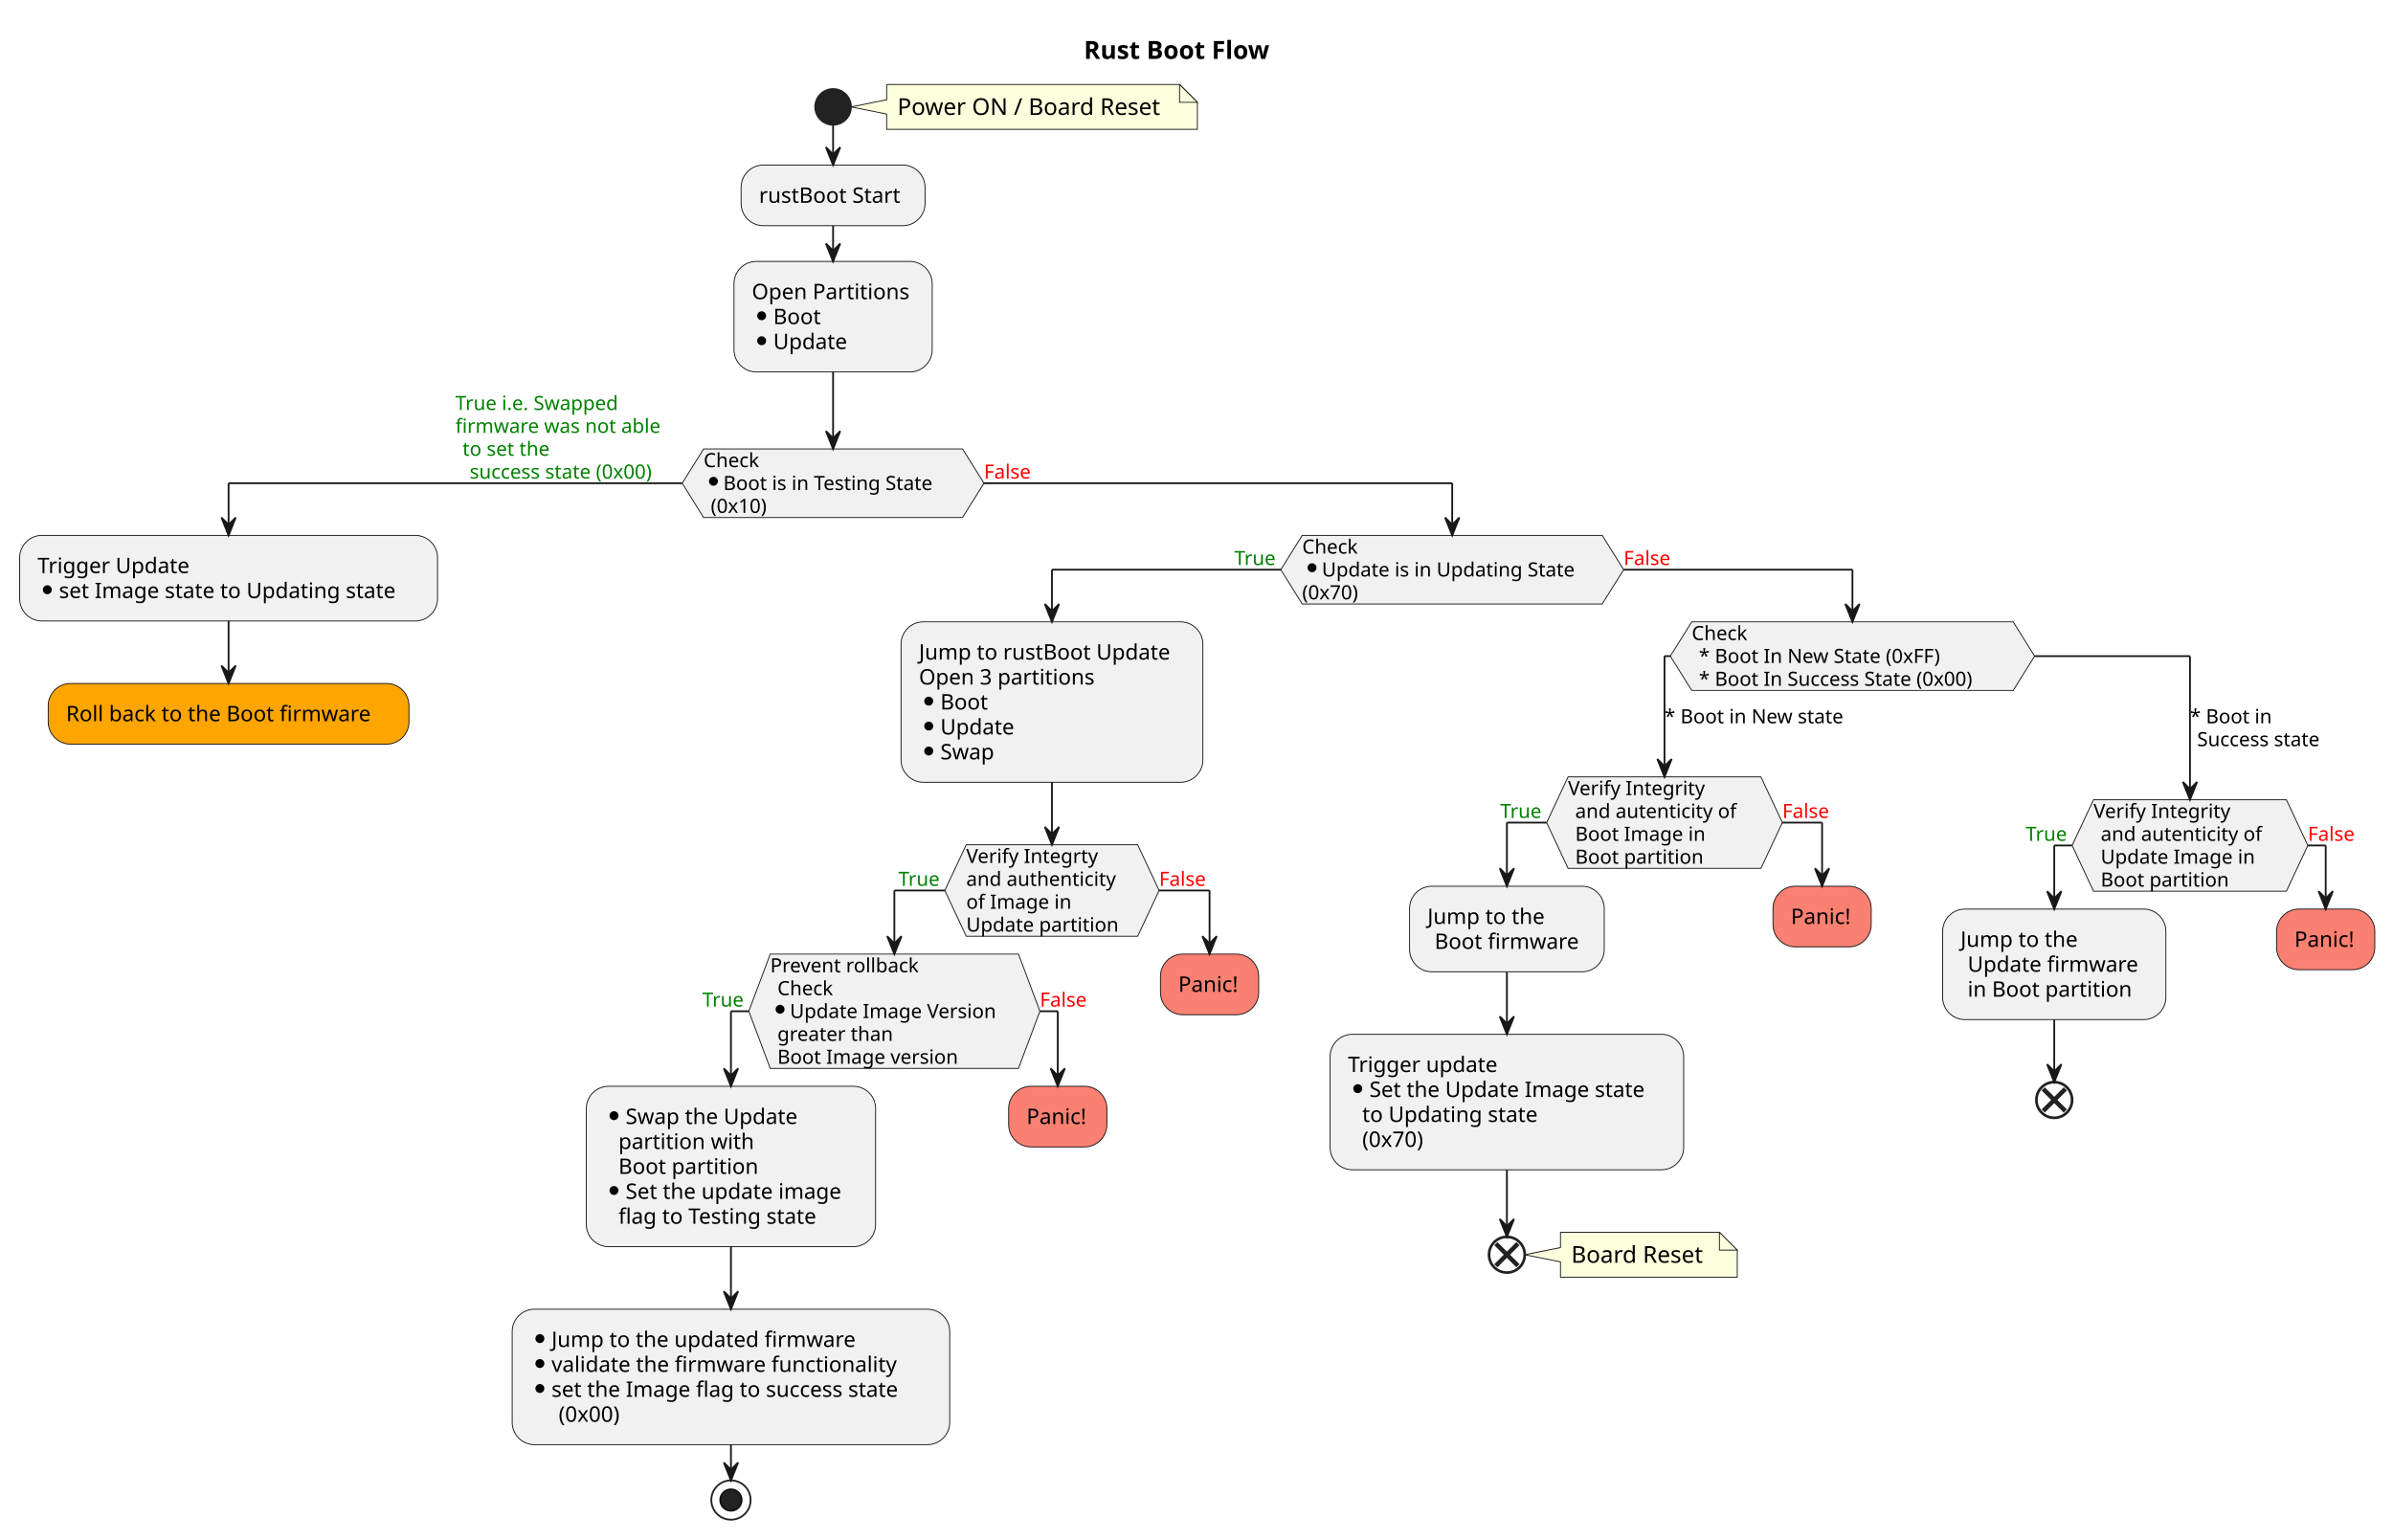
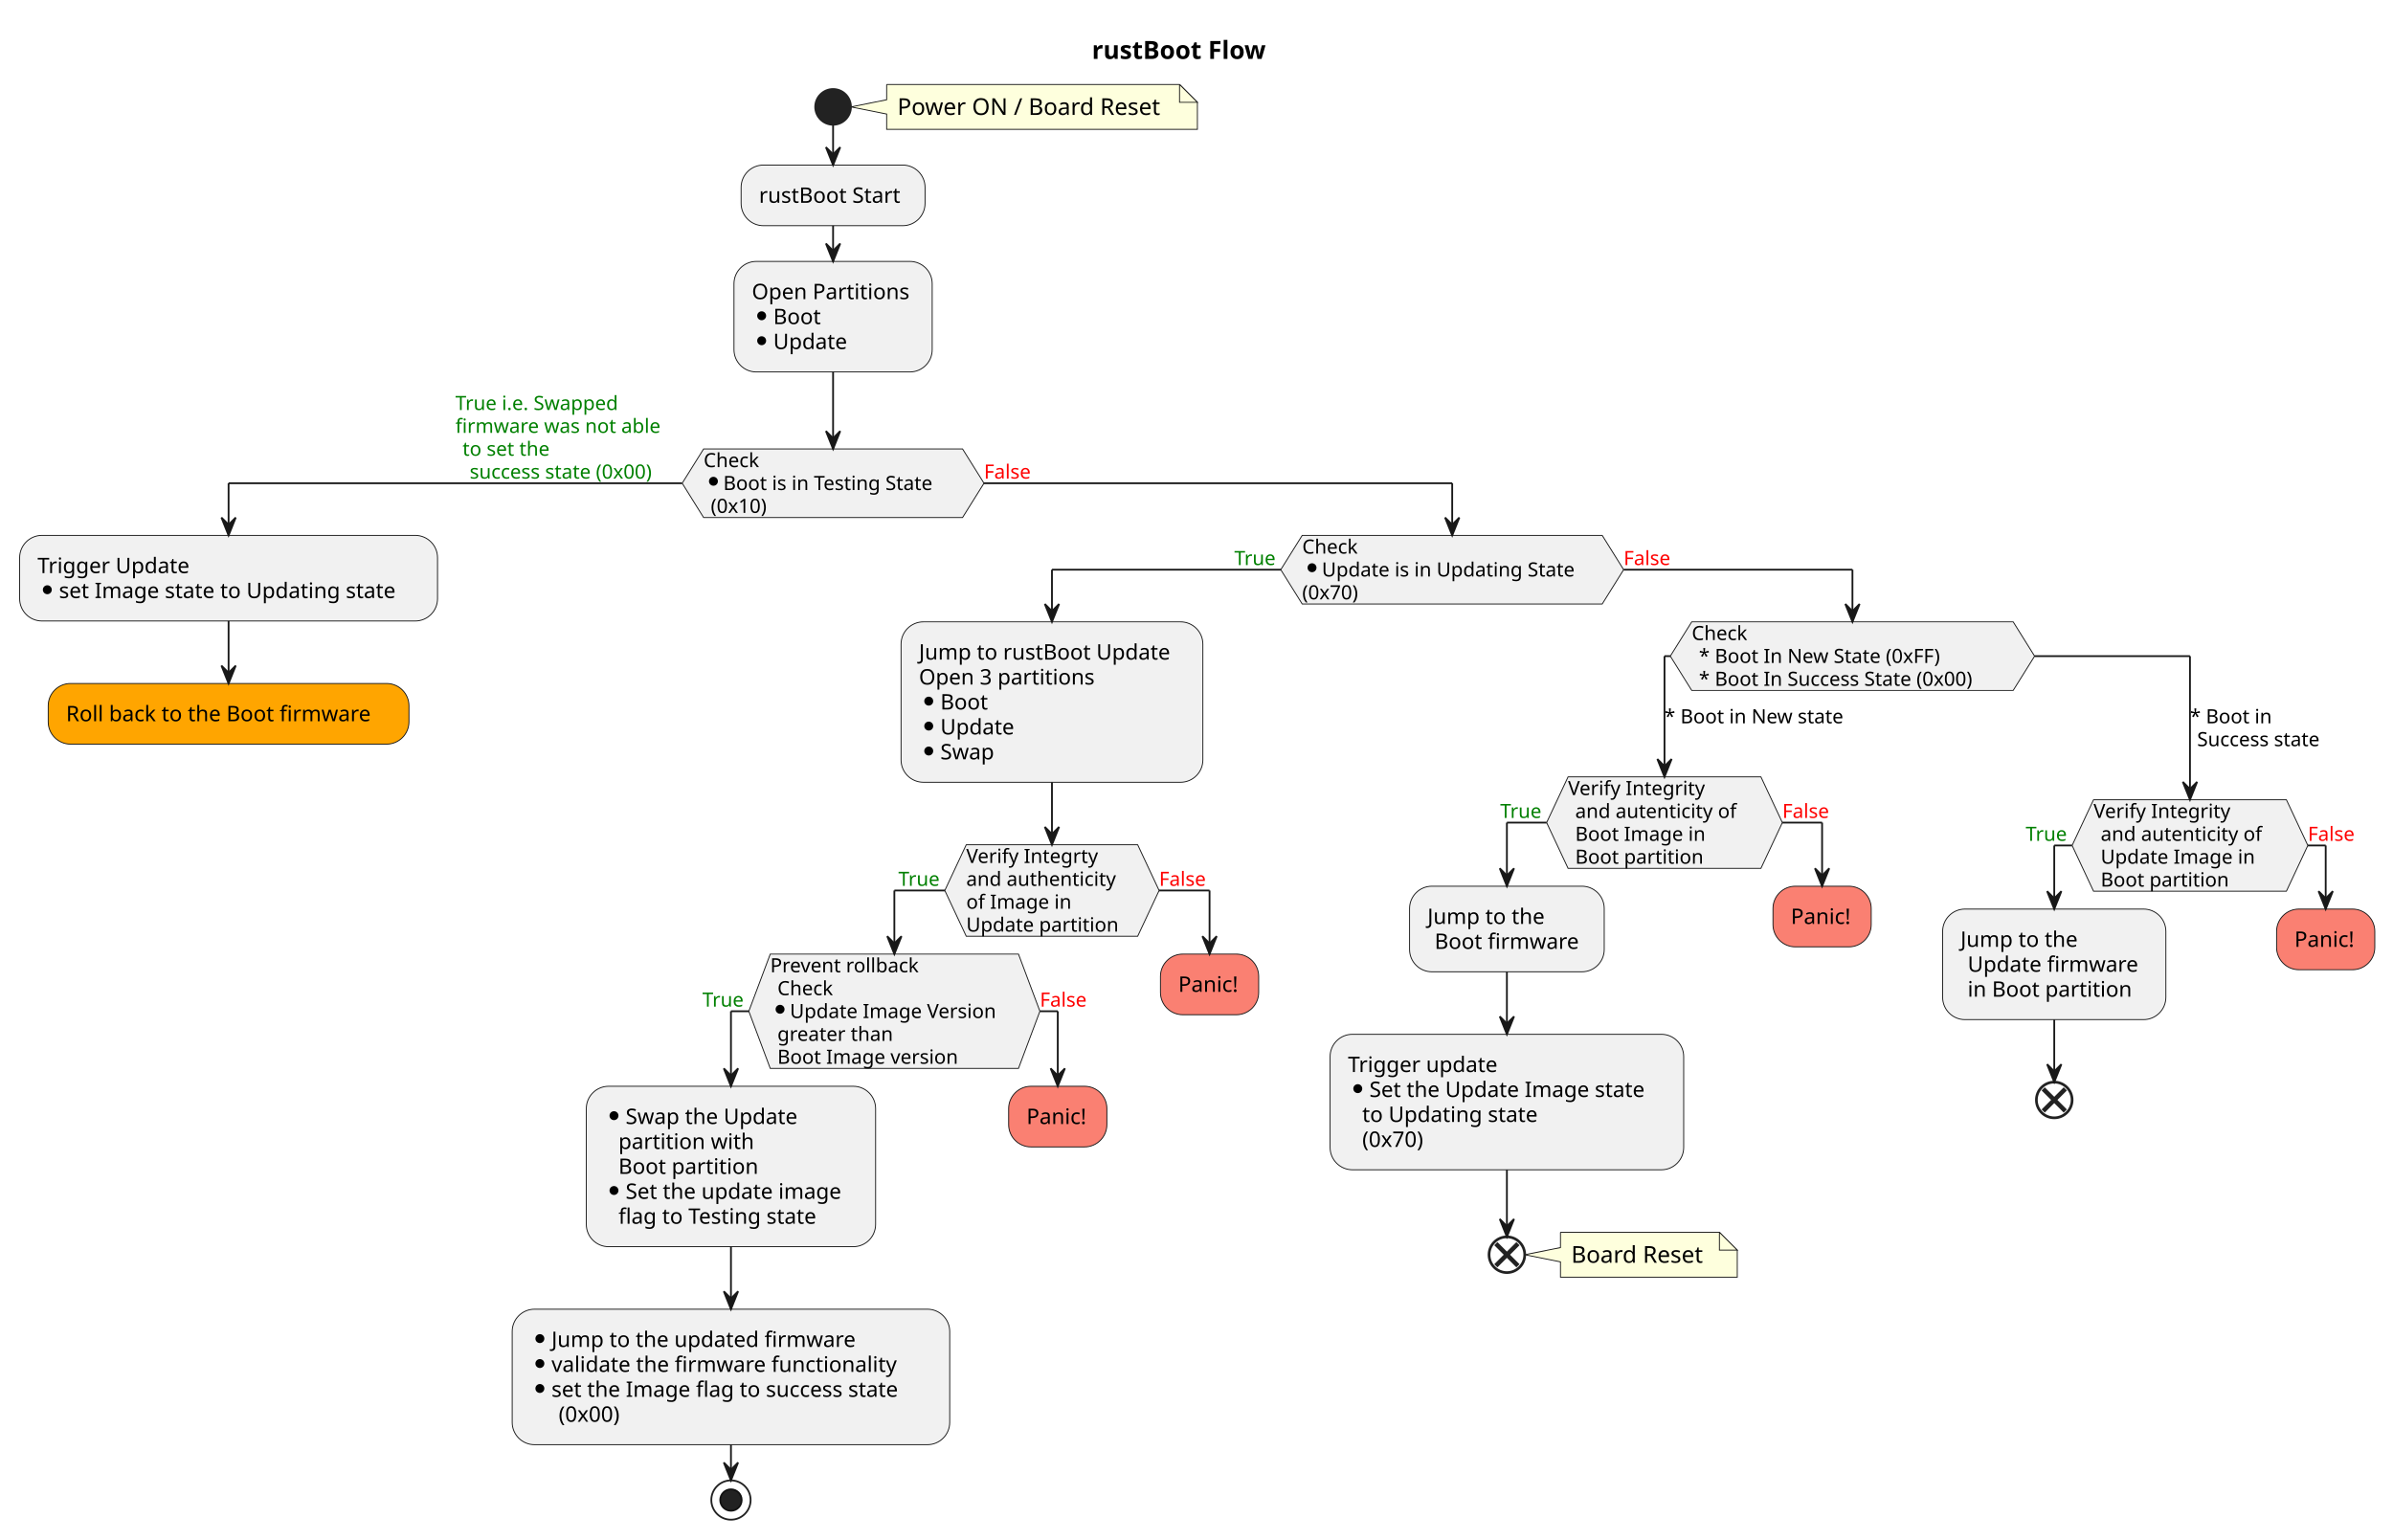
<svg xmlns="http://www.w3.org/2000/svg" contentStyleType="text/css" height="862px" preserveAspectRatio="none" style="width:1340px;height:862px;background:#FFFFFF;" version="1.1" viewBox="0 0 1340 862" width="1340px" zoomAndPan="magnify">
  <defs />
  <g>
-     <rect height="26.297" id="_title" style="stroke:#00000000;stroke-width:1.0;fill:none;" width="134" x="601.906" y="15" />
-     <text fill="#000000" font-family="sans-serif" font-size="14" font-weight="bold" lengthAdjust="spacing" textLength="124" x="606.906" y="32.995">Rust Boot Flow</text>
+     <rect height="26.297" id="_title" style="stroke:#00000000;stroke-width:1.0;fill:none;" width="125" x="606.406" y="15" />
+     <text fill="#000000" font-family="sans-serif" font-size="14" font-weight="bold" lengthAdjust="spacing" textLength="115" x="611.406" y="32.995">rustBoot Flow</text>
    <path d="M496.5,47.297 L496.5,55.863 L476.5,59.863 L496.5,63.863 L496.5,72.43 A0,0 0 0 0 496.5,72.43 L670.5,72.43 A0,0 0 0 0 670.5,72.43 L670.5,57.297 L660.5,47.297 L496.5,47.297 A0,0 0 0 0 496.5,47.297 " fill="#FEFFDD" style="stroke:#181818;stroke-width:0.5;" />
    <path d="M660.5,47.297 L660.5,57.297 L670.5,57.297 L660.5,47.297 " fill="#FEFFDD" style="stroke:#181818;stroke-width:0.5;" />
    <text fill="#000000" font-family="sans-serif" font-size="13" lengthAdjust="spacing" textLength="153" x="502.5" y="64.364">Power ON / Board Reset</text>
    <ellipse cx="466.5" cy="59.863" fill="#222222" rx="10" ry="10" style="stroke:#222222;stroke-width:1.0;" />
    <rect fill="#F1F1F1" height="33.969" rx="12.5" ry="12.5" style="stroke:#181818;stroke-width:0.5;" width="103" x="415" y="92.43" />
    <text fill="#000000" font-family="sans-serif" font-size="12" lengthAdjust="spacing" textLength="83" x="425" y="113.568">rustBoot Start</text>
    <rect fill="#F1F1F1" height="61.906" rx="12.5" ry="12.5" style="stroke:#181818;stroke-width:0.5;" width="111" x="411" y="146.398" />
    <text fill="#000000" font-family="sans-serif" font-size="12" lengthAdjust="spacing" textLength="91" x="421" y="167.537">Open Partitions</text>
    <ellipse cx="426.5" cy="176.836" fill="#000000" rx="2.5" ry="2.5" style="stroke:#000000;stroke-width:0.0;" />
    <text fill="#000000" font-family="sans-serif" font-size="12" lengthAdjust="spacing" textLength="28" x="433" y="181.506">Boot</text>
    <ellipse cx="426.5" cy="190.805" fill="#000000" rx="2.5" ry="2.5" style="stroke:#000000;stroke-width:0.0;" />
    <text fill="#000000" font-family="sans-serif" font-size="12" lengthAdjust="spacing" textLength="44" x="433" y="195.475">Update</text>
    <polygon fill="#F1F1F1" points="394,251.411,539,251.411,551,270.618,539,289.825,394,289.825,382,270.618,394,251.411" style="stroke:#181818;stroke-width:0.5;" />
    <text fill="#000000" font-family="sans-serif" font-size="11" lengthAdjust="spacing" textLength="35" x="394" y="261.621">Check</text>
    <ellipse cx="399.5" cy="269.52" fill="#000000" rx="2.5" ry="2.5" style="stroke:#000000;stroke-width:0.0;" />
    <text fill="#000000" font-family="sans-serif" font-size="11" lengthAdjust="spacing" textLength="134" x="405" y="274.426">Boot is in Testing State</text>
    <text fill="#000000" font-family="sans-serif" font-size="11" lengthAdjust="spacing" textLength="36" x="398" y="287.231">(0x10)</text>
    <text fill="#008000" font-family="sans-serif" font-size="11" lengthAdjust="spacing" textLength="104" x="255" y="229.609">True i.e. Swapped</text>
    <text fill="#008000" font-family="sans-serif" font-size="11" lengthAdjust="spacing" textLength="127" x="255" y="242.414">firmware was not able</text>
    <text fill="#000000" font-family="sans-serif" font-size="11" lengthAdjust="spacing" textLength="4" x="255" y="255.219"> </text>
    <text fill="#008000" font-family="sans-serif" font-size="11" lengthAdjust="spacing" textLength="56" x="259" y="255.219">to set the</text>
    <text fill="#000000" font-family="sans-serif" font-size="11" lengthAdjust="spacing" textLength="4" x="255" y="268.023"> </text>
    <text fill="#008000" font-family="sans-serif" font-size="11" lengthAdjust="spacing" textLength="118" x="263" y="268.023">success state (0x00)</text>
    <text fill="#FF0000" font-family="sans-serif" font-size="11" lengthAdjust="spacing" textLength="30" x="551" y="268.023">False</text>
    <rect fill="#F1F1F1" height="47.938" rx="12.5" ry="12.5" style="stroke:#181818;stroke-width:0.5;" width="234" x="11" y="299.825" />
    <text fill="#000000" font-family="sans-serif" font-size="12" lengthAdjust="spacing" textLength="92" x="21" y="320.963">Trigger Update</text>
    <ellipse cx="26.5" cy="330.262" fill="#000000" rx="2.5" ry="2.5" style="stroke:#000000;stroke-width:0.0;" />
    <text fill="#000000" font-family="sans-serif" font-size="12" lengthAdjust="spacing" textLength="202" x="33" y="334.932">set Image state to Updating state</text>
    <rect fill="#FFA500" height="33.969" rx="12.5" ry="12.5" style="stroke:#181818;stroke-width:0.5;" width="202" x="27" y="382.762" />
    <text fill="#000000" font-family="sans-serif" font-size="12" lengthAdjust="spacing" textLength="182" x="37" y="403.901">Roll back to the Boot firmware</text>
    <polygon fill="#F1F1F1" points="729.188,299.825,897.188,299.825,909.188,319.032,897.188,338.239,729.188,338.239,717.188,319.032,729.188,299.825" style="stroke:#181818;stroke-width:0.5;" />
    <text fill="#000000" font-family="sans-serif" font-size="11" lengthAdjust="spacing" textLength="35" x="729.188" y="310.035">Check</text>
    <ellipse cx="734.688" cy="317.934" fill="#000000" rx="2.5" ry="2.5" style="stroke:#000000;stroke-width:0.0;" />
    <text fill="#000000" font-family="sans-serif" font-size="11" lengthAdjust="spacing" textLength="157" x="740.188" y="322.84">Update is in Updating State</text>
    <text fill="#000000" font-family="sans-serif" font-size="11" lengthAdjust="spacing" textLength="36" x="729.188" y="335.644">(0x70)</text>
    <text fill="#008000" font-family="sans-serif" font-size="11" lengthAdjust="spacing" textLength="26" x="691.188" y="316.438">True</text>
    <text fill="#FF0000" font-family="sans-serif" font-size="11" lengthAdjust="spacing" textLength="30" x="909.188" y="316.438">False</text>
    <rect fill="#F1F1F1" height="89.844" rx="12.5" ry="12.5" style="stroke:#181818;stroke-width:0.5;" width="169" x="504.562" y="348.239" />
    <text fill="#000000" font-family="sans-serif" font-size="12" lengthAdjust="spacing" textLength="149" x="514.562" y="369.377">Jump to rustBoot Update</text>
    <text fill="#000000" font-family="sans-serif" font-size="12" lengthAdjust="spacing" textLength="105" x="514.562" y="383.346">Open 3 partitions</text>
    <ellipse cx="520.062" cy="392.645" fill="#000000" rx="2.5" ry="2.5" style="stroke:#000000;stroke-width:0.0;" />
    <text fill="#000000" font-family="sans-serif" font-size="12" lengthAdjust="spacing" textLength="28" x="526.562" y="397.315">Boot</text>
    <ellipse cx="520.062" cy="406.614" fill="#000000" rx="2.5" ry="2.5" style="stroke:#000000;stroke-width:0.0;" />
    <text fill="#000000" font-family="sans-serif" font-size="12" lengthAdjust="spacing" textLength="44" x="526.562" y="411.284">Update</text>
    <ellipse cx="520.062" cy="420.582" fill="#000000" rx="2.5" ry="2.5" style="stroke:#000000;stroke-width:0.0;" />
    <text fill="#000000" font-family="sans-serif" font-size="12" lengthAdjust="spacing" textLength="33" x="526.562" y="425.252">Swap</text>
    <polygon fill="#F1F1F1" points="541.062,473.082,637.062,473.082,649.062,498.692,637.062,524.301,541.062,524.301,529.062,498.692,541.062,473.082" style="stroke:#181818;stroke-width:0.5;" />
    <text fill="#000000" font-family="sans-serif" font-size="11" lengthAdjust="spacing" textLength="82" x="541.062" y="483.293">Verify Integrty</text>
    <text fill="#000000" font-family="sans-serif" font-size="11" lengthAdjust="spacing" textLength="92" x="541.062" y="496.098">and authenticity</text>
    <text fill="#000000" font-family="sans-serif" font-size="11" lengthAdjust="spacing" textLength="65" x="541.062" y="508.902">of Image in</text>
    <text fill="#000000" font-family="sans-serif" font-size="11" lengthAdjust="spacing" textLength="91" x="541.062" y="521.707">Update partition</text>
    <text fill="#008000" font-family="sans-serif" font-size="11" lengthAdjust="spacing" textLength="26" x="503.062" y="496.098">True</text>
    <text fill="#FF0000" font-family="sans-serif" font-size="11" lengthAdjust="spacing" textLength="30" x="649.062" y="496.098">False</text>
    <polygon fill="#F1F1F1" points="431.312,534.301,570.312,534.301,582.312,566.313,570.312,598.325,431.312,598.325,419.312,566.313,431.312,534.301" style="stroke:#181818;stroke-width:0.5;" />
    <text fill="#000000" font-family="sans-serif" font-size="11" lengthAdjust="spacing" textLength="91" x="431.312" y="544.512">Prevent rollback</text>
    <text fill="#000000" font-family="sans-serif" font-size="11" lengthAdjust="spacing" textLength="35" x="435.312" y="557.316">Check</text>
    <ellipse cx="436.812" cy="565.215" fill="#000000" rx="2.5" ry="2.5" style="stroke:#000000;stroke-width:0.0;" />
    <text fill="#000000" font-family="sans-serif" font-size="11" lengthAdjust="spacing" textLength="128" x="442.312" y="570.121">Update Image Version</text>
    <text fill="#000000" font-family="sans-serif" font-size="11" lengthAdjust="spacing" textLength="71" x="435.312" y="582.926">greater than</text>
    <text fill="#000000" font-family="sans-serif" font-size="11" lengthAdjust="spacing" textLength="112" x="435.312" y="595.731">Boot Image version</text>
    <text fill="#008000" font-family="sans-serif" font-size="11" lengthAdjust="spacing" textLength="26" x="393.312" y="563.719">True</text>
    <text fill="#FF0000" font-family="sans-serif" font-size="11" lengthAdjust="spacing" textLength="30" x="582.312" y="563.719">False</text>
    <rect fill="#F1F1F1" height="89.844" rx="12.5" ry="12.5" style="stroke:#181818;stroke-width:0.5;" width="162" x="328.312" y="608.325" />
    <ellipse cx="343.812" cy="624.793" fill="#000000" rx="2.5" ry="2.5" style="stroke:#000000;stroke-width:0.0;" />
    <text fill="#000000" font-family="sans-serif" font-size="12" lengthAdjust="spacing" textLength="104" x="350.312" y="629.463">Swap the Update</text>
    <text fill="#000000" font-family="sans-serif" font-size="12" lengthAdjust="spacing" textLength="77" x="346.312" y="643.432">partition with</text>
    <text fill="#000000" font-family="sans-serif" font-size="12" lengthAdjust="spacing" textLength="81" x="346.312" y="657.401">Boot partition</text>
    <ellipse cx="343.812" cy="666.7" fill="#000000" rx="2.5" ry="2.5" style="stroke:#000000;stroke-width:0.0;" />
    <text fill="#000000" font-family="sans-serif" font-size="12" lengthAdjust="spacing" textLength="130" x="350.312" y="671.37">Set the update image</text>
    <text fill="#000000" font-family="sans-serif" font-size="12" lengthAdjust="spacing" textLength="120" x="346.312" y="685.338">flag to Testing state</text>
    <rect fill="#F1F1F1" height="75.875" rx="12.5" ry="12.5" style="stroke:#181818;stroke-width:0.5;" width="245" x="286.812" y="733.168" />
    <ellipse cx="302.312" cy="749.637" fill="#000000" rx="2.5" ry="2.5" style="stroke:#000000;stroke-width:0.0;" />
    <text fill="#000000" font-family="sans-serif" font-size="12" lengthAdjust="spacing" textLength="180" x="308.812" y="754.307">Jump to the updated firmware</text>
    <ellipse cx="302.312" cy="763.606" fill="#000000" rx="2.5" ry="2.5" style="stroke:#000000;stroke-width:0.0;" />
    <text fill="#000000" font-family="sans-serif" font-size="12" lengthAdjust="spacing" textLength="202" x="308.812" y="768.276">validate the firmware functionality</text>
    <ellipse cx="302.312" cy="777.575" fill="#000000" rx="2.5" ry="2.5" style="stroke:#000000;stroke-width:0.0;" />
    <text fill="#000000" font-family="sans-serif" font-size="12" lengthAdjust="spacing" textLength="213" x="308.812" y="782.245">set the Image flag to success state</text>
    <text fill="#000000" font-family="sans-serif" font-size="12" lengthAdjust="spacing" textLength="41" x="312.812" y="796.213">(0x00)</text>
    <ellipse cx="409.312" cy="840.043" rx="11" ry="11" style="stroke:#222222;stroke-width:1.0;fill:none;" />
    <ellipse cx="409.312" cy="840.043" fill="#222222" rx="6" ry="6" style="stroke:#111111;stroke-width:1.0;" />
    <rect fill="#FA8072" height="33.969" rx="12.5" ry="12.5" style="stroke:#181818;stroke-width:0.5;" width="55" x="564.812" y="608.325" />
    <text fill="#000000" font-family="sans-serif" font-size="12" lengthAdjust="spacing" textLength="35" x="574.812" y="629.463">Panic!</text>
    <rect fill="#FA8072" height="33.969" rx="12.5" ry="12.5" style="stroke:#181818;stroke-width:0.5;" width="55" x="649.812" y="534.301" />
    <text fill="#000000" font-family="sans-serif" font-size="12" lengthAdjust="spacing" textLength="35" x="659.812" y="555.44">Panic!</text>
    <polygon fill="#F1F1F1" points="947.312,348.239,1127.312,348.239,1139.312,367.446,1127.312,386.653,947.312,386.653,935.312,367.446,947.312,348.239" style="stroke:#181818;stroke-width:0.5;" />
    <text fill="#000000" font-family="sans-serif" font-size="11" lengthAdjust="spacing" textLength="35" x="947.312" y="358.449">Check</text>
    <text fill="#000000" font-family="sans-serif" font-size="11" lengthAdjust="spacing" textLength="152" x="951.312" y="371.254">* Boot In New State (0xFF)</text>
    <text fill="#000000" font-family="sans-serif" font-size="11" lengthAdjust="spacing" textLength="176" x="951.312" y="384.059">* Boot In Success State (0x00)</text>
    <polygon fill="#F1F1F1" points="878.062,435.067,986.062,435.067,998.062,460.676,986.062,486.286,878.062,486.286,866.062,460.676,878.062,435.067" style="stroke:#181818;stroke-width:0.5;" />
    <text fill="#000000" font-family="sans-serif" font-size="11" lengthAdjust="spacing" textLength="85" x="878.062" y="445.277">Verify Integrity</text>
    <text fill="#000000" font-family="sans-serif" font-size="11" lengthAdjust="spacing" textLength="100" x="882.062" y="458.082">and autenticity of</text>
    <text fill="#000000" font-family="sans-serif" font-size="11" lengthAdjust="spacing" textLength="80" x="882.062" y="470.887">Boot Image in</text>
    <text fill="#000000" font-family="sans-serif" font-size="11" lengthAdjust="spacing" textLength="76" x="882.062" y="483.691">Boot partition</text>
    <text fill="#008000" font-family="sans-serif" font-size="11" lengthAdjust="spacing" textLength="26" x="840.062" y="458.082">True</text>
    <text fill="#FF0000" font-family="sans-serif" font-size="11" lengthAdjust="spacing" textLength="30" x="998.062" y="458.082">False</text>
    <rect fill="#F1F1F1" height="47.938" rx="12.5" ry="12.5" style="stroke:#181818;stroke-width:0.5;" width="109" x="789.312" y="496.286" />
    <text fill="#000000" font-family="sans-serif" font-size="12" lengthAdjust="spacing" textLength="69" x="799.312" y="517.424">Jump to the</text>
    <text fill="#000000" font-family="sans-serif" font-size="12" lengthAdjust="spacing" textLength="85" x="803.312" y="531.393">Boot firmware</text>
    <rect fill="#F1F1F1" height="75.875" rx="12.5" ry="12.5" style="stroke:#181818;stroke-width:0.5;" width="198" x="744.812" y="579.223" />
    <text fill="#000000" font-family="sans-serif" font-size="12" lengthAdjust="spacing" textLength="90" x="754.812" y="600.362">Trigger update</text>
    <ellipse cx="760.312" cy="609.661" fill="#000000" rx="2.5" ry="2.5" style="stroke:#000000;stroke-width:0.0;" />
    <text fill="#000000" font-family="sans-serif" font-size="12" lengthAdjust="spacing" textLength="166" x="766.812" y="614.331">Set the Update Image state</text>
    <text fill="#000000" font-family="sans-serif" font-size="12" lengthAdjust="spacing" textLength="104" x="762.812" y="628.299">to Updating state</text>
    <text fill="#000000" font-family="sans-serif" font-size="12" lengthAdjust="spacing" textLength="41" x="762.812" y="642.268">(0x70)</text>
    <path d="M873.812,690.098 L873.812,698.665 L853.812,702.665 L873.812,706.665 L873.812,715.231 A0,0 0 0 0 873.812,715.231 L972.812,715.231 A0,0 0 0 0 972.812,715.231 L972.812,700.098 L962.812,690.098 L873.812,690.098 A0,0 0 0 0 873.812,690.098 " fill="#FEFFDD" style="stroke:#181818;stroke-width:0.5;" />
    <path d="M962.812,690.098 L962.812,700.098 L972.812,700.098 L962.812,690.098 " fill="#FEFFDD" style="stroke:#181818;stroke-width:0.5;" />
    <text fill="#000000" font-family="sans-serif" font-size="13" lengthAdjust="spacing" textLength="78" x="879.812" y="707.165">Board Reset</text>
    <ellipse cx="843.812" cy="702.665" rx="10" ry="10" style="stroke:#222222;stroke-width:1.5;fill:none;" />
    <line style="stroke:#222222;stroke-width:2.5;fill:none;" x1="837.625" x2="850" y1="696.477" y2="708.852" />
    <line style="stroke:#222222;stroke-width:2.5;fill:none;" x1="850" x2="837.625" y1="696.477" y2="708.852" />
    <rect fill="#FA8072" height="33.969" rx="12.5" ry="12.5" style="stroke:#181818;stroke-width:0.5;" width="55" x="992.812" y="496.286" />
    <text fill="#000000" font-family="sans-serif" font-size="12" lengthAdjust="spacing" textLength="35" x="1002.812" y="517.424">Panic!</text>
    <polygon fill="#F1F1F1" points="1172.312,447.872,1280.312,447.872,1292.312,473.481,1280.312,499.09,1172.312,499.09,1160.312,473.481,1172.312,447.872" style="stroke:#181818;stroke-width:0.5;" />
    <text fill="#000000" font-family="sans-serif" font-size="11" lengthAdjust="spacing" textLength="85" x="1172.312" y="458.082">Verify Integrity</text>
    <text fill="#000000" font-family="sans-serif" font-size="11" lengthAdjust="spacing" textLength="100" x="1176.312" y="470.887">and autenticity of</text>
    <text fill="#000000" font-family="sans-serif" font-size="11" lengthAdjust="spacing" textLength="95" x="1176.312" y="483.691">Update Image in</text>
    <text fill="#000000" font-family="sans-serif" font-size="11" lengthAdjust="spacing" textLength="76" x="1176.312" y="496.496">Boot partition</text>
    <text fill="#008000" font-family="sans-serif" font-size="11" lengthAdjust="spacing" textLength="26" x="1134.312" y="470.887">True</text>
    <text fill="#FF0000" font-family="sans-serif" font-size="11" lengthAdjust="spacing" textLength="30" x="1292.312" y="470.887">False</text>
    <rect fill="#F1F1F1" height="61.906" rx="12.5" ry="12.5" style="stroke:#181818;stroke-width:0.5;" width="125" x="1087.812" y="509.09" />
    <text fill="#000000" font-family="sans-serif" font-size="12" lengthAdjust="spacing" textLength="69" x="1097.812" y="530.229">Jump to the</text>
    <text fill="#000000" font-family="sans-serif" font-size="12" lengthAdjust="spacing" textLength="101" x="1101.812" y="544.198">Update firmware</text>
    <text fill="#000000" font-family="sans-serif" font-size="12" lengthAdjust="spacing" textLength="95" x="1101.812" y="558.167">in Boot partition</text>
    <ellipse cx="1150.312" cy="615.997" rx="10" ry="10" style="stroke:#222222;stroke-width:1.5;fill:none;" />
    <line style="stroke:#222222;stroke-width:2.5;fill:none;" x1="1144.125" x2="1156.5" y1="609.809" y2="622.184" />
    <line style="stroke:#222222;stroke-width:2.5;fill:none;" x1="1156.5" x2="1144.125" y1="609.809" y2="622.184" />
    <rect fill="#FA8072" height="33.969" rx="12.5" ry="12.5" style="stroke:#181818;stroke-width:0.5;" width="55" x="1274.812" y="509.09" />
    <text fill="#000000" font-family="sans-serif" font-size="12" lengthAdjust="spacing" textLength="35" x="1284.812" y="530.229">Panic!</text>
    <line style="stroke:#181818;stroke-width:1.0;" x1="466.5" x2="466.5" y1="69.863" y2="92.43" />
    <polygon fill="#181818" points="462.5,82.43,466.5,92.43,470.5,82.43,466.5,86.43" style="stroke:#181818;stroke-width:1.0;" />
    <line style="stroke:#181818;stroke-width:1.0;" x1="466.5" x2="466.5" y1="126.398" y2="146.398" />
    <polygon fill="#181818" points="462.5,136.398,466.5,146.398,470.5,136.398,466.5,140.398" style="stroke:#181818;stroke-width:1.0;" />
    <line style="stroke:#181818;stroke-width:1.0;" x1="128" x2="128" y1="347.762" y2="382.762" />
    <polygon fill="#181818" points="124,372.762,128,382.762,132,372.762,128,376.762" style="stroke:#181818;stroke-width:1.0;" />
    <line style="stroke:#181818;stroke-width:1.0;" x1="409.312" x2="409.312" y1="698.168" y2="733.168" />
    <polygon fill="#181818" points="405.312,723.168,409.312,733.168,413.312,723.168,409.312,727.168" style="stroke:#181818;stroke-width:1.0;" />
    <line style="stroke:#181818;stroke-width:1.0;" x1="409.312" x2="409.312" y1="809.043" y2="829.043" />
    <polygon fill="#181818" points="405.312,819.043,409.312,829.043,413.312,819.043,409.312,823.043" style="stroke:#181818;stroke-width:1.0;" />
    <line style="stroke:#181818;stroke-width:1.0;" x1="419.312" x2="409.312" y1="566.313" y2="566.313" />
    <line style="stroke:#181818;stroke-width:1.0;" x1="409.312" x2="409.312" y1="566.313" y2="608.325" />
    <polygon fill="#181818" points="405.312,598.325,409.312,608.325,413.312,598.325,409.312,602.325" style="stroke:#181818;stroke-width:1.0;" />
    <line style="stroke:#181818;stroke-width:1.0;" x1="582.312" x2="592.312" y1="566.313" y2="566.313" />
    <line style="stroke:#181818;stroke-width:1.0;" x1="592.312" x2="592.312" y1="566.313" y2="608.325" />
    <polygon fill="#181818" points="588.312,598.325,592.312,608.325,596.312,598.325,592.312,602.325" style="stroke:#181818;stroke-width:1.0;" />
    <line style="stroke:#181818;stroke-width:1.0;" x1="529.062" x2="500.812" y1="498.692" y2="498.692" />
    <line style="stroke:#181818;stroke-width:1.0;" x1="500.812" x2="500.812" y1="498.692" y2="534.301" />
    <polygon fill="#181818" points="496.812,524.301,500.812,534.301,504.812,524.301,500.812,528.301" style="stroke:#181818;stroke-width:1.0;" />
    <line style="stroke:#181818;stroke-width:1.0;" x1="649.062" x2="677.312" y1="498.692" y2="498.692" />
    <line style="stroke:#181818;stroke-width:1.0;" x1="677.312" x2="677.312" y1="498.692" y2="534.301" />
    <polygon fill="#181818" points="673.312,524.301,677.312,534.301,681.312,524.301,677.312,528.301" style="stroke:#181818;stroke-width:1.0;" />
    <line style="stroke:#181818;stroke-width:1.0;" x1="589.062" x2="589.062" y1="438.082" y2="473.082" />
    <polygon fill="#181818" points="585.062,463.082,589.062,473.082,593.062,463.082,589.062,467.082" style="stroke:#181818;stroke-width:1.0;" />
    <line style="stroke:#181818;stroke-width:1.0;" x1="843.812" x2="843.812" y1="544.223" y2="579.223" />
    <polygon fill="#181818" points="839.812,569.223,843.812,579.223,847.812,569.223,843.812,573.223" style="stroke:#181818;stroke-width:1.0;" />
    <line style="stroke:#181818;stroke-width:1.0;" x1="843.812" x2="843.812" y1="655.098" y2="692.665" />
    <polygon fill="#181818" points="839.812,682.665,843.812,692.665,847.812,682.665,843.812,686.665" style="stroke:#181818;stroke-width:1.0;" />
    <line style="stroke:#181818;stroke-width:1.0;" x1="866.062" x2="843.812" y1="460.676" y2="460.676" />
    <line style="stroke:#181818;stroke-width:1.0;" x1="843.812" x2="843.812" y1="460.676" y2="496.286" />
    <polygon fill="#181818" points="839.812,486.286,843.812,496.286,847.812,486.286,843.812,490.286" style="stroke:#181818;stroke-width:1.0;" />
    <line style="stroke:#181818;stroke-width:1.0;" x1="998.062" x2="1020.312" y1="460.676" y2="460.676" />
    <line style="stroke:#181818;stroke-width:1.0;" x1="1020.312" x2="1020.312" y1="460.676" y2="496.286" />
    <polygon fill="#181818" points="1016.312,486.286,1020.312,496.286,1024.312,486.286,1020.312,490.286" style="stroke:#181818;stroke-width:1.0;" />
    <line style="stroke:#181818;stroke-width:1.0;" x1="1150.312" x2="1150.312" y1="570.997" y2="605.997" />
    <polygon fill="#181818" points="1146.312,595.997,1150.312,605.997,1154.312,595.997,1150.312,599.997" style="stroke:#181818;stroke-width:1.0;" />
    <line style="stroke:#181818;stroke-width:1.0;" x1="1160.312" x2="1150.312" y1="473.481" y2="473.481" />
    <line style="stroke:#181818;stroke-width:1.0;" x1="1150.312" x2="1150.312" y1="473.481" y2="509.09" />
    <polygon fill="#181818" points="1146.312,499.09,1150.312,509.09,1154.312,499.09,1150.312,503.09" style="stroke:#181818;stroke-width:1.0;" />
    <line style="stroke:#181818;stroke-width:1.0;" x1="1292.312" x2="1302.312" y1="473.481" y2="473.481" />
    <line style="stroke:#181818;stroke-width:1.0;" x1="1302.312" x2="1302.312" y1="473.481" y2="509.09" />
    <polygon fill="#181818" points="1298.312,499.09,1302.312,509.09,1306.312,499.09,1302.312,503.09" style="stroke:#181818;stroke-width:1.0;" />
    <line style="stroke:#181818;stroke-width:1.0;" x1="935.312" x2="932.062" y1="367.446" y2="367.446" />
    <line style="stroke:#181818;stroke-width:1.0;" x1="932.062" x2="932.062" y1="367.446" y2="435.067" />
    <polygon fill="#181818" points="928.062,425.067,932.062,435.067,936.062,425.067,932.062,429.067" style="stroke:#181818;stroke-width:1.0;" />
    <text fill="#000000" font-family="sans-serif" font-size="11" lengthAdjust="spacing" textLength="112" x="932.062" y="405.065">* Boot in New state</text>
    <line style="stroke:#181818;stroke-width:1.0;" x1="1139.312" x2="1226.312" y1="367.446" y2="367.446" />
    <line style="stroke:#181818;stroke-width:1.0;" x1="1226.312" x2="1226.312" y1="367.446" y2="447.872" />
    <polygon fill="#181818" points="1222.312,437.872,1226.312,447.872,1230.312,437.872,1226.312,441.872" style="stroke:#181818;stroke-width:1.0;" />
    <text fill="#000000" font-family="sans-serif" font-size="11" lengthAdjust="spacing" textLength="50" x="1226.312" y="405.065">* Boot in</text>
    <text fill="#000000" font-family="sans-serif" font-size="11" lengthAdjust="spacing" textLength="80" x="1230.312" y="417.869">Success state</text>
    <line style="stroke:#181818;stroke-width:1.0;" x1="717.188" x2="589.062" y1="319.032" y2="319.032" />
    <line style="stroke:#181818;stroke-width:1.0;" x1="589.062" x2="589.062" y1="319.032" y2="348.239" />
    <polygon fill="#181818" points="585.062,338.239,589.062,348.239,593.062,338.239,589.062,342.239" style="stroke:#181818;stroke-width:1.0;" />
    <line style="stroke:#181818;stroke-width:1.0;" x1="909.188" x2="1037.312" y1="319.032" y2="319.032" />
    <line style="stroke:#181818;stroke-width:1.0;" x1="1037.312" x2="1037.312" y1="319.032" y2="348.239" />
    <polygon fill="#181818" points="1033.312,338.239,1037.312,348.239,1041.312,338.239,1037.312,342.239" style="stroke:#181818;stroke-width:1.0;" />
    <line style="stroke:#181818;stroke-width:1.0;" x1="382" x2="128" y1="270.618" y2="270.618" />
    <line style="stroke:#181818;stroke-width:1.0;" x1="128" x2="128" y1="270.618" y2="299.825" />
    <polygon fill="#181818" points="124,289.825,128,299.825,132,289.825,128,293.825" style="stroke:#181818;stroke-width:1.0;" />
    <line style="stroke:#181818;stroke-width:1.0;" x1="551" x2="813.188" y1="270.618" y2="270.618" />
    <line style="stroke:#181818;stroke-width:1.0;" x1="813.188" x2="813.188" y1="270.618" y2="299.825" />
    <polygon fill="#181818" points="809.188,289.825,813.188,299.825,817.188,289.825,813.188,293.825" style="stroke:#181818;stroke-width:1.0;" />
    <line style="stroke:#181818;stroke-width:1.0;" x1="466.5" x2="466.5" y1="208.305" y2="251.411" />
    <polygon fill="#181818" points="462.5,241.411,466.5,251.411,470.5,241.411,466.5,245.411" style="stroke:#181818;stroke-width:1.0;" />
  </g>
</svg>
